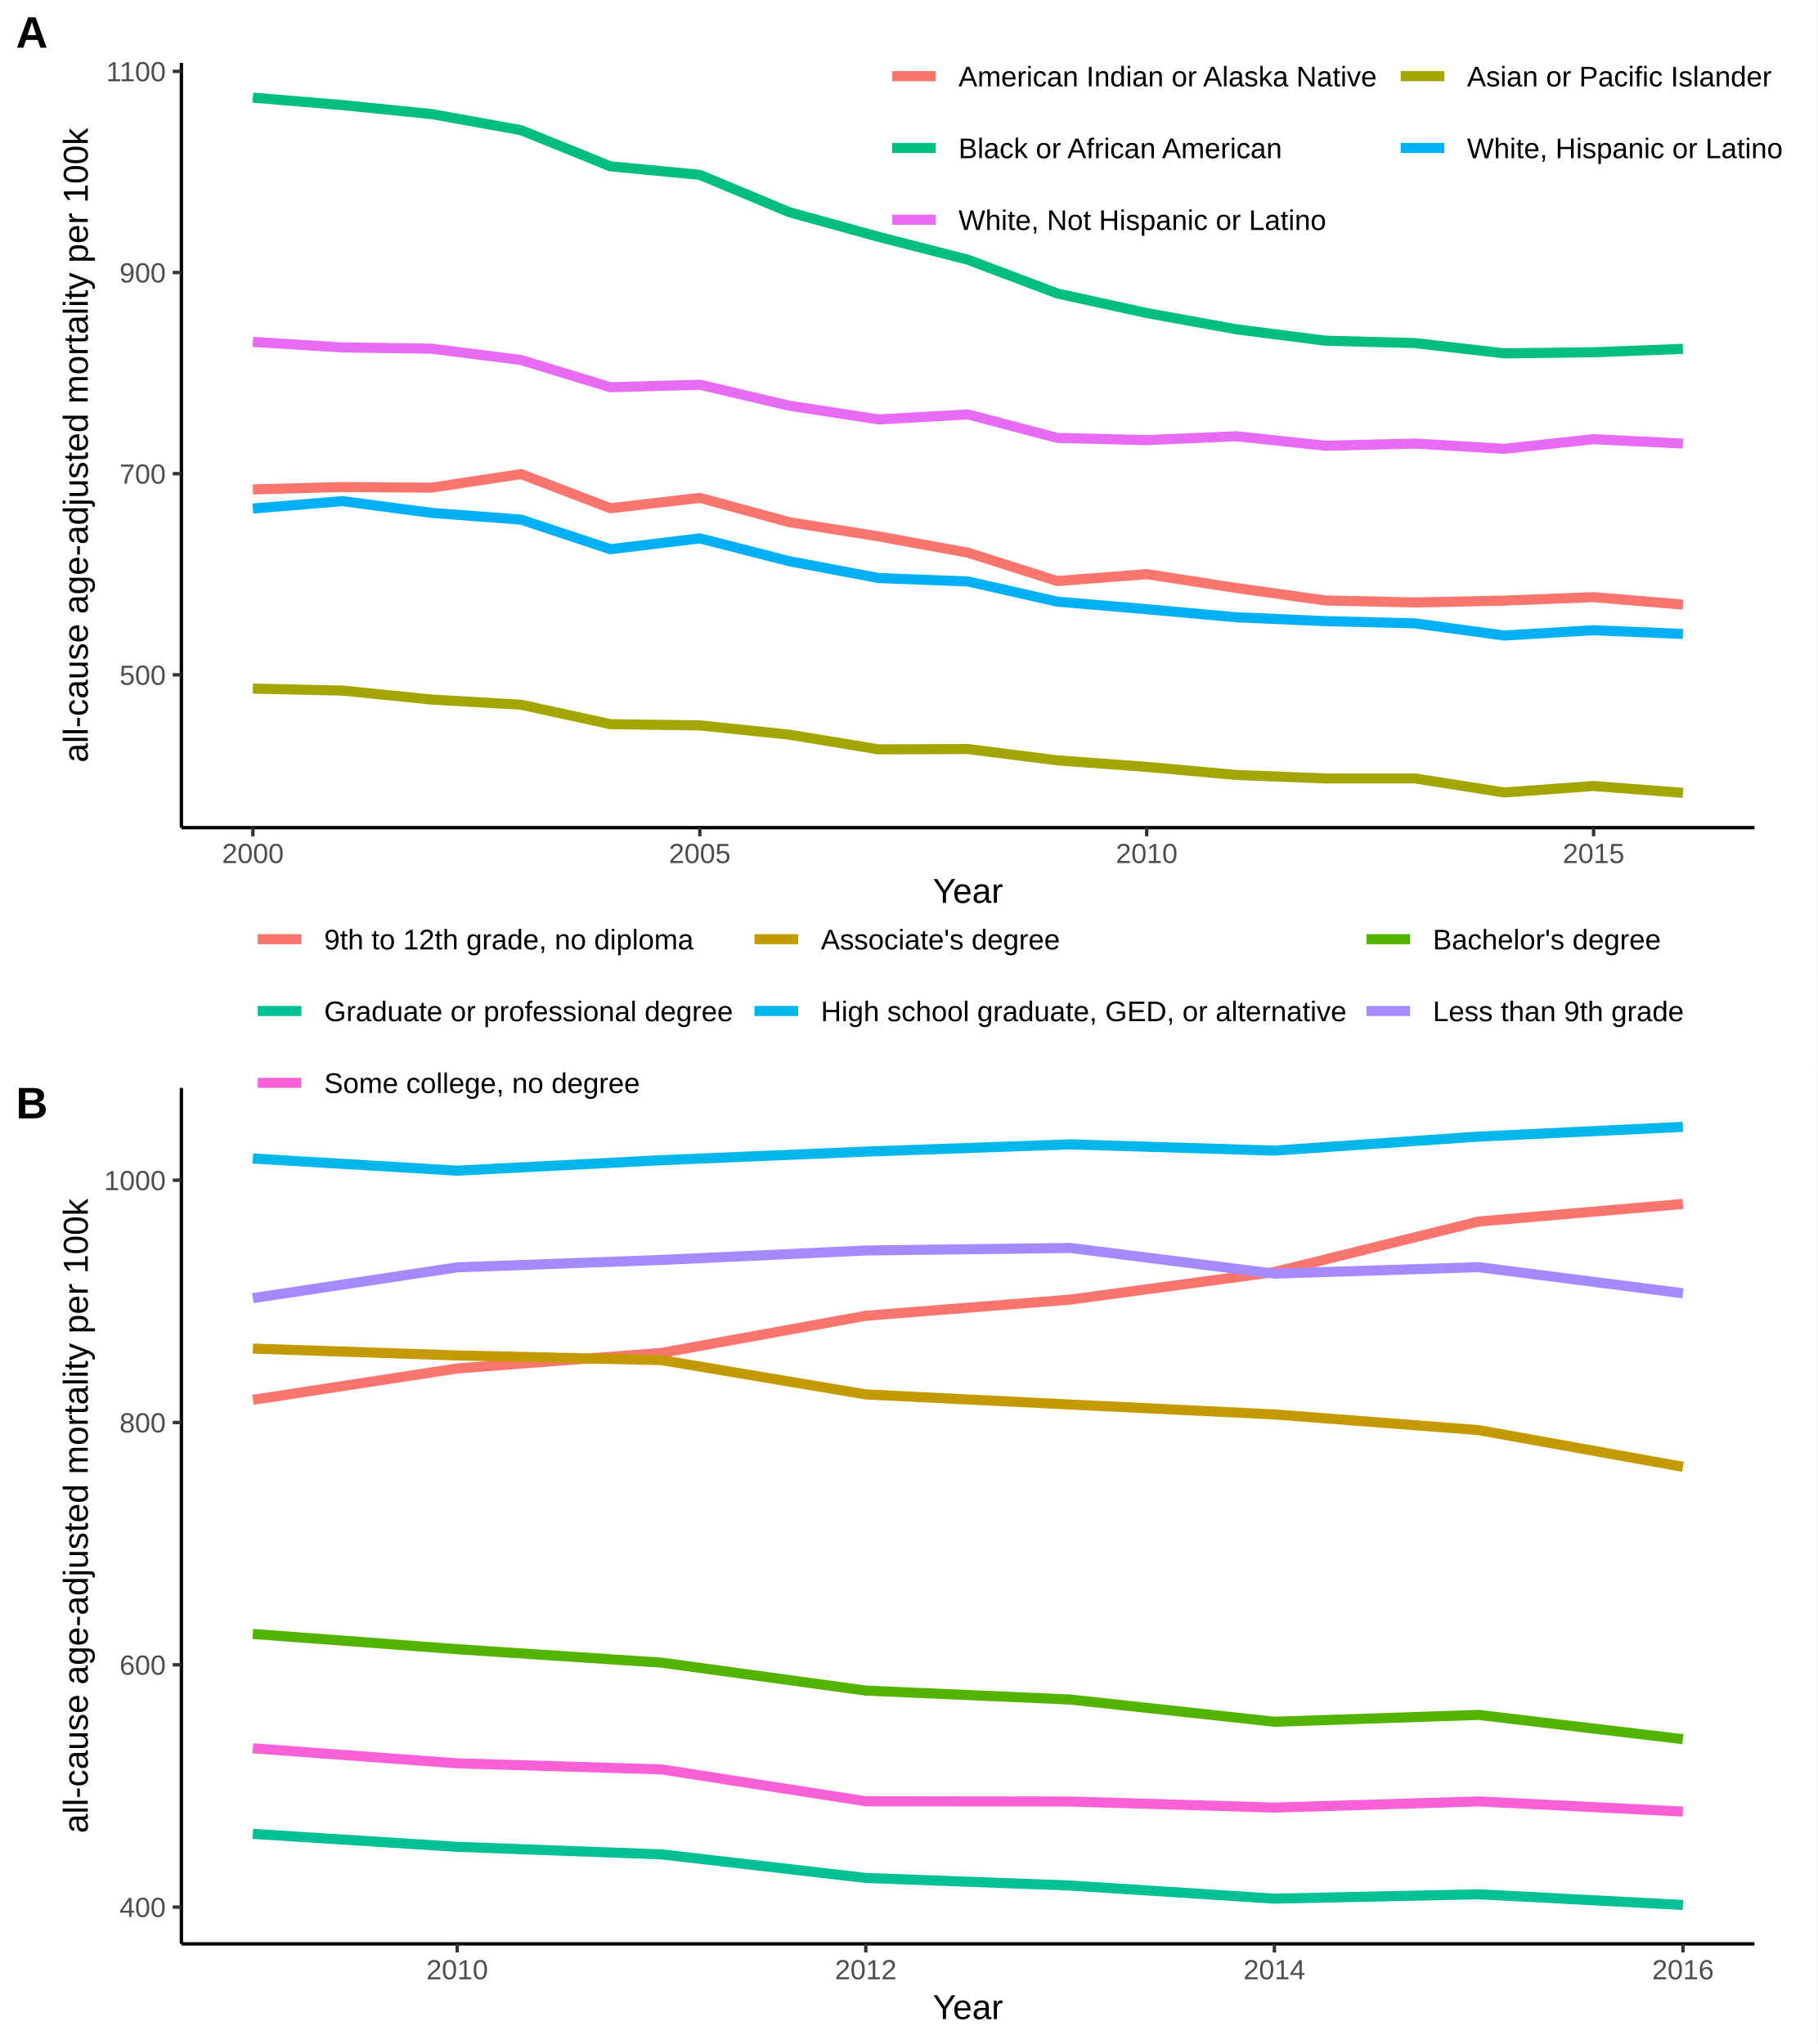
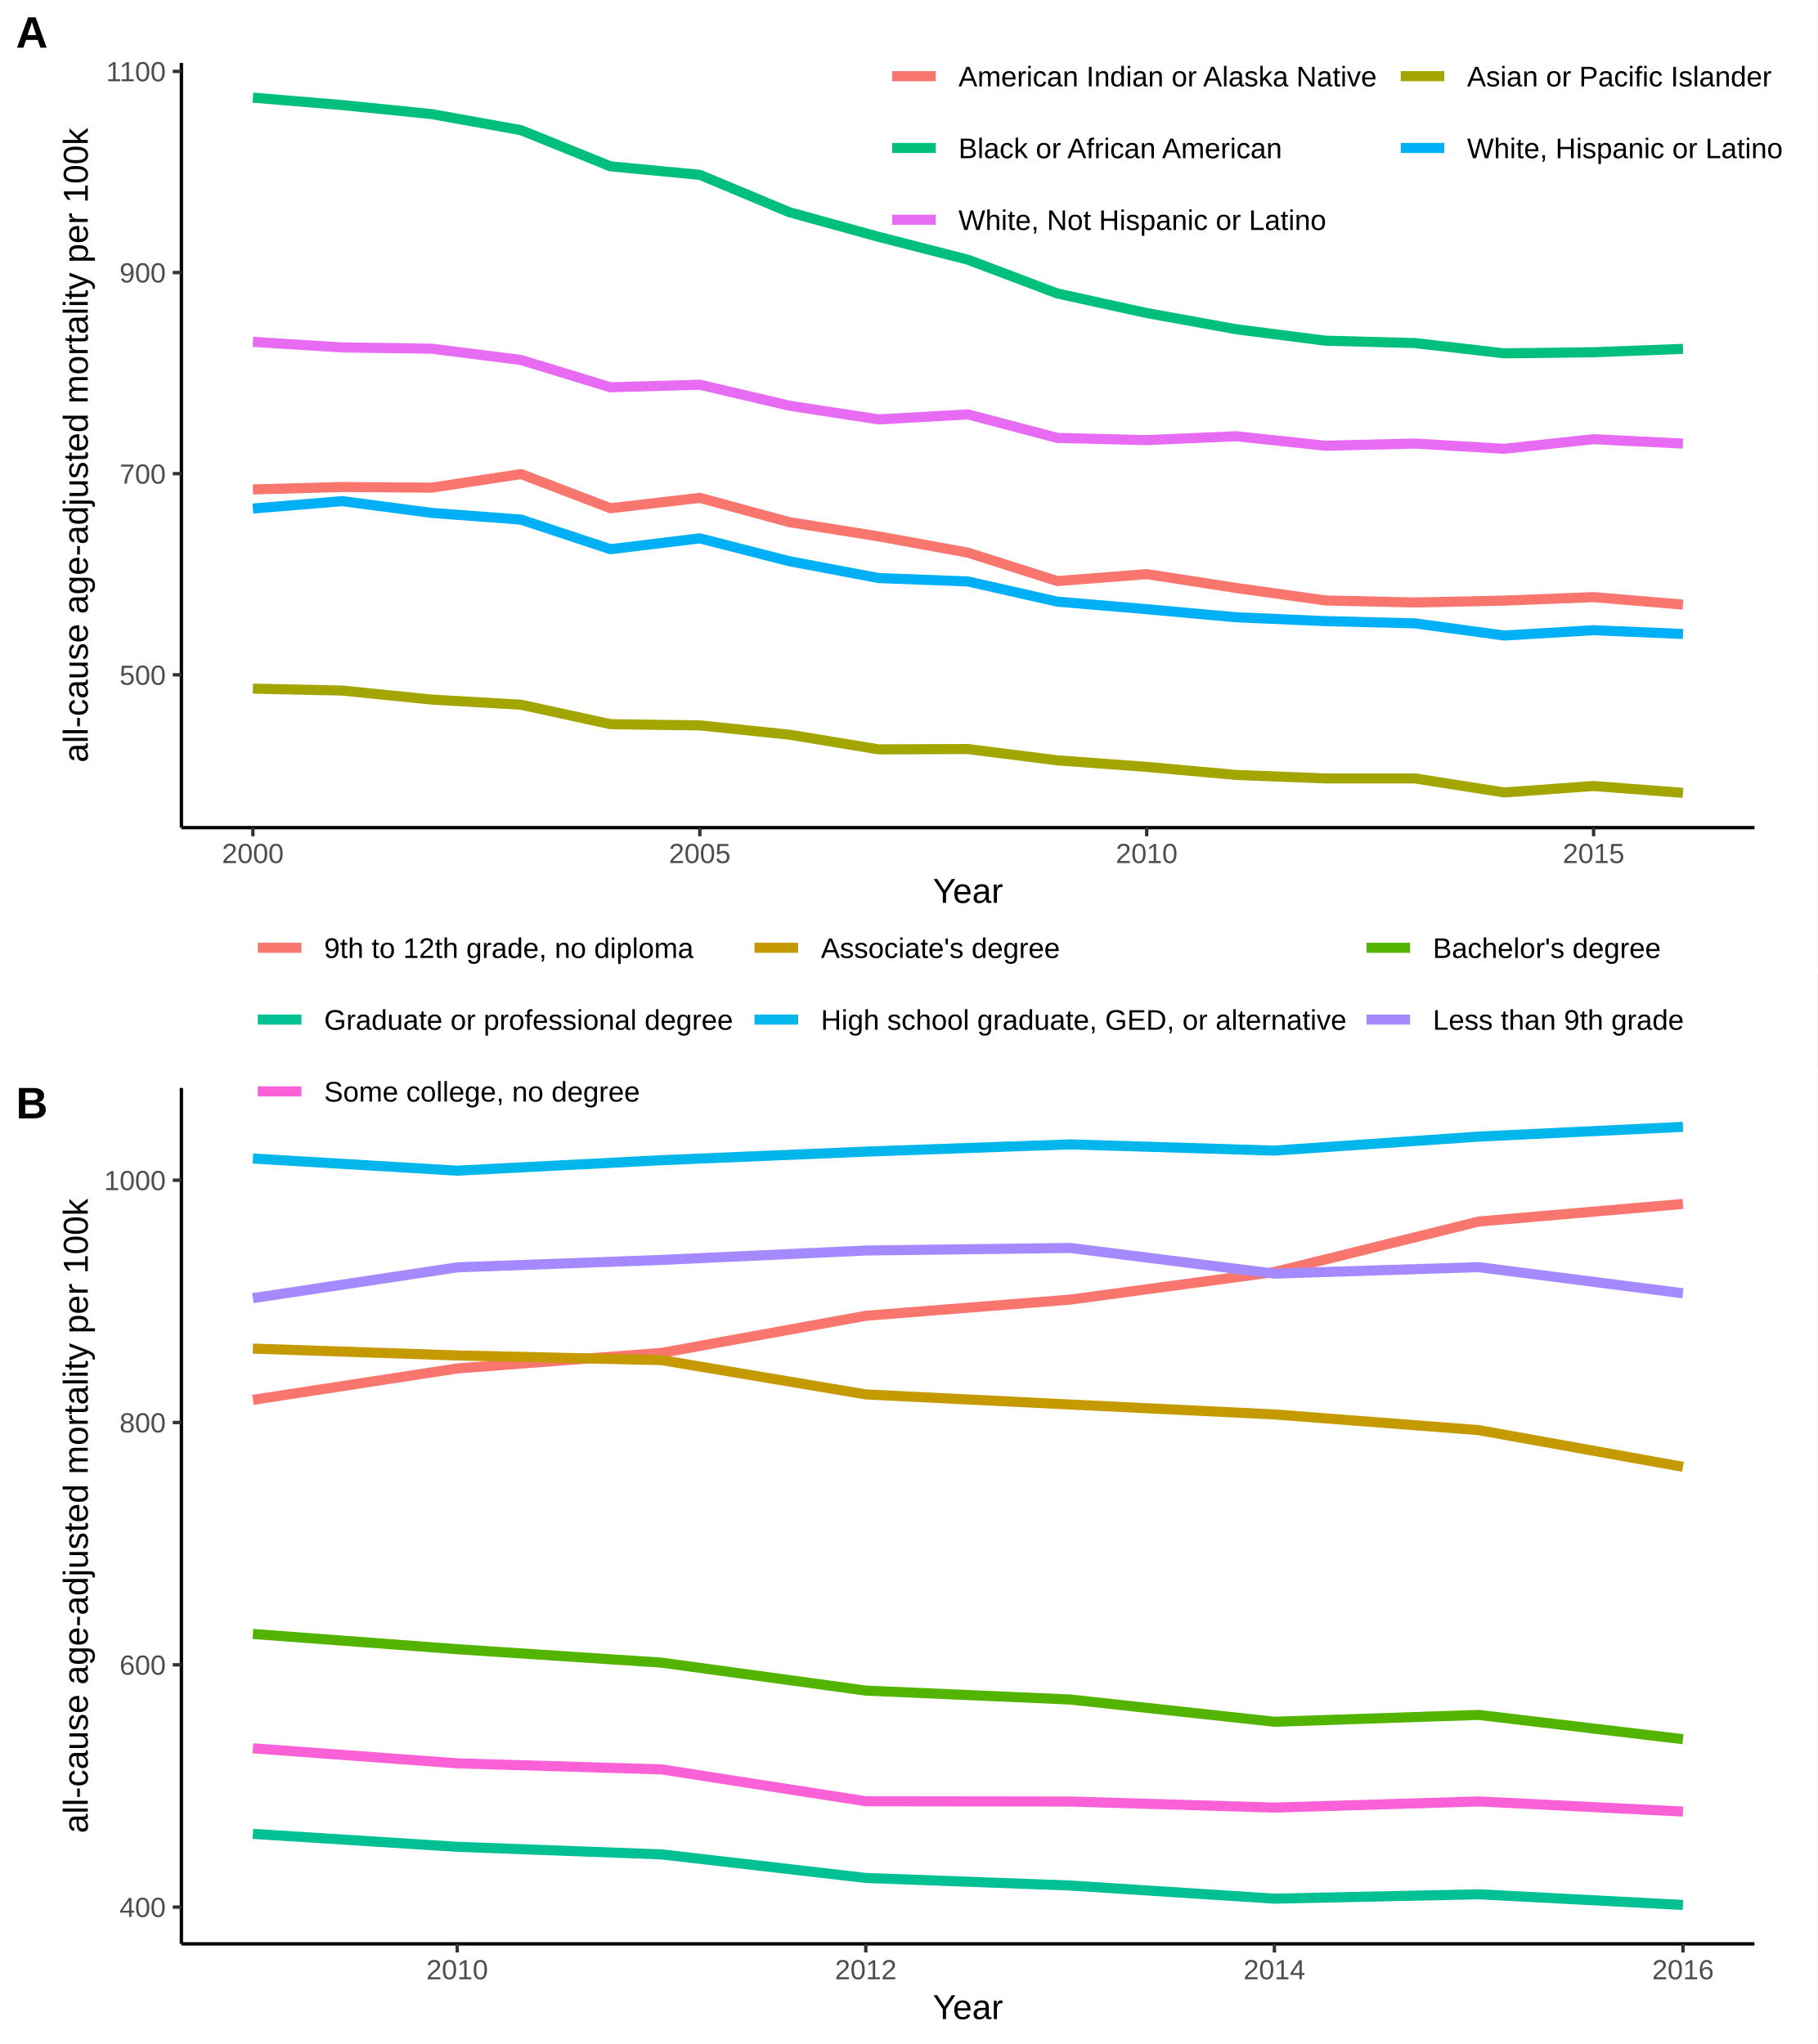
<svg xmlns="http://www.w3.org/2000/svg" class="svglite" width="576.00pt" height="648.00pt" viewBox="0 0 576.00 648.00">
  <defs>
    <style type="text/css">
    .svglite line, .svglite polyline, .svglite polygon, .svglite path, .svglite rect, .svglite circle {
      fill: none;
      stroke: #000000;
      stroke-linecap: round;
      stroke-linejoin: round;
      stroke-miterlimit: 10.00;
    }
  </style>
  </defs>
  <rect width="100%" height="100%" style="stroke: none; fill: #FFFFFF;" />
  <defs>
    <clipPath id="cpMC4wMHw1NzYuMDB8MC4wMHw2NDguMDA=">
      <rect x="0.00" y="0.00" width="576.00" height="648.00" />
    </clipPath>
  </defs>
  <g clip-path="url(#cpMC4wMHw1NzYuMDB8MC4wMHw2NDguMDA=)">
</g>
  <defs>
    <clipPath id="cpMC4wMHw1NzYuMDB8MC4wMHwzMDguNTc=">
      <rect x="0.00" y="0.00" width="576.00" height="308.57" />
    </clipPath>
  </defs>
  <g clip-path="url(#cpMC4wMHw1NzYuMDB8MC4wMHwzMDguNTc=)">
    <rect x="0.00" y="0" width="576.00" height="308.57" style="stroke-width: 1.07; stroke: #FFFFFF; fill: #FFFFFF;" />
  </g>
  <g clip-path="url(#cpMC4wMHw1NzYuMDB8MC4wMHw2NDguMDA=)">
</g>
  <defs>
    <clipPath id="cpNTcuNDl8NTU2LjA3fDE5LjkzfDI2Mi4zOA==">
      <rect x="57.49" y="19.93" width="498.58" height="242.45" />
    </clipPath>
  </defs>
  <g clip-path="url(#cpNTcuNDl8NTU2LjA3fDE5LjkzfDI2Mi4zOA==)">
    <rect x="57.49" y="19.93" width="498.58" height="242.45" style="stroke-width: 1.07; stroke: none; fill: #FFFFFF;" />
    <polyline points="80.15,155.16 108.48,154.40 136.81,154.60 165.14,150.29 193.47,161.12 221.80,157.83 250.13,165.53 278.45,170.05 306.78,175.21 335.11,184.21 363.44,182.01 391.77,186.40 420.10,190.36 448.43,191.00 476.75,190.41 505.08,189.31 533.41,191.68 " style="stroke-width: 3.20; stroke: #F8766D; stroke-linecap: butt;" />
    <polyline points="80.15,218.31 108.48,218.93 136.81,221.78 165.14,223.42 193.47,229.58 221.80,229.97 250.13,232.90 278.45,237.57 306.78,237.47 335.11,241.05 363.44,243.12 391.77,245.68 420.10,246.78 448.43,246.78 476.75,251.23 505.08,249.18 533.41,251.36 " style="stroke-width: 3.20; stroke: #A3A500; stroke-linecap: butt;" />
    <polyline points="80.15,30.95 108.48,33.31 136.81,36.17 165.14,41.27 193.47,52.73 221.80,55.43 250.13,67.26 278.45,75.08 306.78,82.34 335.11,93.04 363.44,99.24 391.77,104.38 420.10,108.01 448.43,108.76 476.75,112.02 505.08,111.67 533.41,110.60 " style="stroke-width: 3.20; stroke: #00BF7D; stroke-linecap: butt;" />
    <polyline points="80.15,161.22 108.48,158.87 136.81,162.60 165.14,164.73 193.47,174.11 221.80,170.67 250.13,177.91 278.45,183.26 306.78,184.34 335.11,190.74 363.44,193.13 391.77,195.69 420.10,196.91 448.43,197.62 476.75,201.48 505.08,199.79 533.41,200.98 " style="stroke-width: 3.20; stroke: #00B0F6; stroke-linecap: butt;" />
    <polyline points="80.15,108.39 108.48,110.15 136.81,110.54 165.14,114.13 193.47,122.78 221.80,121.96 250.13,128.61 278.45,132.96 306.78,131.38 335.11,138.83 363.44,139.53 391.77,138.30 420.10,141.31 448.43,140.62 476.75,142.28 505.08,139.24 533.41,140.62 " style="stroke-width: 3.20; stroke: #E76BF3; stroke-linecap: butt;" />
  </g>
  <g clip-path="url(#cpMC4wMHw1NzYuMDB8MC4wMHw2NDguMDA=)">
    <polyline points="57.49,262.38 57.49,19.93 " style="stroke-width: 1.07; stroke-linecap: butt;" />
    <text x="52.56" y="217.11" text-anchor="end" style="font-size: 8.80px; fill: #4D4D4D; font-family: Arial;" textLength="14.69px" lengthAdjust="spacingAndGlyphs">500</text>
    <text x="52.56" y="153.33" text-anchor="end" style="font-size: 8.80px; fill: #4D4D4D; font-family: Arial;" textLength="14.69px" lengthAdjust="spacingAndGlyphs">700</text>
    <text x="52.56" y="89.55" text-anchor="end" style="font-size: 8.80px; fill: #4D4D4D; font-family: Arial;" textLength="14.69px" lengthAdjust="spacingAndGlyphs">900</text>
    <text x="52.56" y="25.77" text-anchor="end" style="font-size: 8.80px; fill: #4D4D4D; font-family: Arial;" textLength="19.58px" lengthAdjust="spacingAndGlyphs">1100</text>
    <polyline points="54.75,213.95 57.49,213.95 " style="stroke-width: 1.07; stroke: #333333; stroke-linecap: butt;" />
    <polyline points="54.75,150.17 57.49,150.17 " style="stroke-width: 1.07; stroke: #333333; stroke-linecap: butt;" />
    <polyline points="54.75,86.40 57.49,86.40 " style="stroke-width: 1.07; stroke: #333333; stroke-linecap: butt;" />
    <polyline points="54.75,22.62 57.49,22.62 " style="stroke-width: 1.07; stroke: #333333; stroke-linecap: butt;" />
    <polyline points="57.49,262.38 556.07,262.38 " style="stroke-width: 1.07; stroke-linecap: butt;" />
    <polyline points="80.15,265.12 80.15,262.38 " style="stroke-width: 1.07; stroke: #333333; stroke-linecap: butt;" />
    <polyline points="221.80,265.12 221.80,262.38 " style="stroke-width: 1.07; stroke: #333333; stroke-linecap: butt;" />
    <polyline points="363.44,265.12 363.44,262.38 " style="stroke-width: 1.07; stroke: #333333; stroke-linecap: butt;" />
    <polyline points="505.08,265.12 505.08,262.38 " style="stroke-width: 1.07; stroke: #333333; stroke-linecap: butt;" />
    <text x="80.15" y="273.62" text-anchor="middle" style="font-size: 8.80px; fill: #4D4D4D; font-family: Arial;" textLength="19.58px" lengthAdjust="spacingAndGlyphs">2000</text>
    <text x="221.80" y="273.62" text-anchor="middle" style="font-size: 8.80px; fill: #4D4D4D; font-family: Arial;" textLength="19.58px" lengthAdjust="spacingAndGlyphs">2005</text>
    <text x="363.44" y="273.62" text-anchor="middle" style="font-size: 8.80px; fill: #4D4D4D; font-family: Arial;" textLength="19.58px" lengthAdjust="spacingAndGlyphs">2010</text>
    <text x="505.08" y="273.62" text-anchor="middle" style="font-size: 8.80px; fill: #4D4D4D; font-family: Arial;" textLength="19.58px" lengthAdjust="spacingAndGlyphs">2015</text>
    <text x="306.78" y="286.23" text-anchor="middle" style="font-size: 11.00px; font-family: Arial;" textLength="23.24px" lengthAdjust="spacingAndGlyphs">Year</text>
    <text transform="translate(27.82,141.15) rotate(-90)" text-anchor="middle" style="font-size: 11.00px; font-family: Arial;" textLength="201.18px" lengthAdjust="spacingAndGlyphs">all-cause age-adjusted mortality per 100k</text>
    <rect x="275.55" y="4.55" width="294.81" height="79.24" style="stroke-width: 1.07; stroke: none;" />
    <line x1="282.75" y1="24.15" x2="296.58" y2="24.15" style="stroke-width: 3.20; stroke: #F8766D; stroke-linecap: butt;" />
    <line x1="443.95" y1="24.15" x2="457.77" y2="24.15" style="stroke-width: 3.20; stroke: #A3A500; stroke-linecap: butt;" />
    <line x1="282.75" y1="46.91" x2="296.58" y2="46.91" style="stroke-width: 3.20; stroke: #00BF7D; stroke-linecap: butt;" />
    <line x1="443.95" y1="46.91" x2="457.77" y2="46.91" style="stroke-width: 3.20; stroke: #00B0F6; stroke-linecap: butt;" />
    <line x1="282.75" y1="69.67" x2="296.58" y2="69.67" style="stroke-width: 3.20; stroke: #E76BF3; stroke-linecap: butt;" />
    <text x="303.78" y="27.38" style="font-size: 9.00px; font-family: Arial;" textLength="133.04px" lengthAdjust="spacingAndGlyphs">American Indian or Alaska Native</text>
    <text x="464.98" y="27.38" style="font-size: 9.00px; font-family: Arial;" textLength="96.53px" lengthAdjust="spacingAndGlyphs">Asian or Pacific Islander</text>
    <text x="303.78" y="50.14" style="font-size: 9.00px; font-family: Arial;" textLength="103.52px" lengthAdjust="spacingAndGlyphs">Black or African American</text>
    <text x="464.98" y="50.14" style="font-size: 9.00px; font-family: Arial;" textLength="100.03px" lengthAdjust="spacingAndGlyphs">White, Hispanic or Latino</text>
    <text x="303.78" y="72.90" style="font-size: 9.00px; font-family: Arial;" textLength="116.53px" lengthAdjust="spacingAndGlyphs">White, Not Hispanic or Latino</text>
    <text x="5.05" y="15.12" style="font-size: 14.00px; font-weight: bold; font-family: Arial;" textLength="10.11px" lengthAdjust="spacingAndGlyphs">A</text>
  </g>
  <defs>
    <clipPath id="cpMC4wMHw1NzYuMDB8MzM5LjQzfDY0OC4wMA==">
      <rect x="0.00" y="339.43" width="576.00" height="308.57" />
    </clipPath>
  </defs>
  <g clip-path="url(#cpMC4wMHw1NzYuMDB8MzM5LjQzfDY0OC4wMA==)">
    <rect x="0.00" y="339.43" width="576.00" height="308.57" style="stroke-width: 1.07; stroke: #FFFFFF; fill: #FFFFFF;" />
  </g>
  <g clip-path="url(#cpMC4wMHw1NzYuMDB8MC4wMHw2NDguMDA=)">
</g>
  <defs>
    <clipPath id="cpNTcuNDl8NTU2LjA3fDM0NC45MXw2MTYuMjU=">
      <rect x="57.49" y="344.91" width="498.58" height="271.34" />
    </clipPath>
  </defs>
  <g clip-path="url(#cpNTcuNDl8NTU2LjA3fDM0NC45MXw2MTYuMjU=)">
    <rect x="57.49" y="344.91" width="498.58" height="271.34" style="stroke-width: 1.07; stroke: none; fill: #FFFFFF;" />
    <polyline points="80.15,443.79 144.91,433.83 209.66,428.90 274.41,417.13 339.16,412.01 403.91,403.27 468.66,387.25 533.41,381.68 " style="stroke-width: 3.20; stroke: #F8766D; stroke-linecap: butt;" />
    <polyline points="80.15,427.54 144.91,429.71 209.66,431.19 274.41,442.07 339.16,445.27 403.91,448.41 468.66,453.39 533.41,465.03 " style="stroke-width: 3.20; stroke: #C49A00; stroke-linecap: butt;" />
    <polyline points="80.15,518.00 144.91,522.84 209.66,527.10 274.41,535.96 339.16,538.79 403.91,545.84 468.66,543.67 533.41,551.37 " style="stroke-width: 3.20; stroke: #53B400; stroke-linecap: butt;" />
    <polyline points="80.15,581.38 144.91,585.49 209.66,587.89 274.41,595.36 339.16,597.76 403.91,601.92 468.66,600.54 533.41,603.92 " style="stroke-width: 3.20; stroke: #00C094; stroke-linecap: butt;" />
    <polyline points="80.15,367.28 144.91,371.13 209.66,367.81 274.41,365.09 339.16,362.80 403.91,364.77 468.66,360.33 533.41,357.24 " style="stroke-width: 3.20; stroke: #00B6EB; stroke-linecap: butt;" />
    <polyline points="80.15,411.54 144.91,401.78 209.66,399.43 274.41,396.44 339.16,395.63 403.91,403.77 468.66,401.72 533.41,410.01 " style="stroke-width: 3.20; stroke: #A58AFF; stroke-linecap: butt;" />
    <polyline points="80.15,554.26 144.91,559.02 209.66,560.94 274.41,571.05 339.16,571.13 403.91,573.05 468.66,571.10 533.41,574.31 " style="stroke-width: 3.20; stroke: #FB61D7; stroke-linecap: butt;" />
  </g>
  <g clip-path="url(#cpMC4wMHw1NzYuMDB8MC4wMHw2NDguMDA=)">
    <polyline points="57.49,616.25 57.49,344.91 " style="stroke-width: 1.07; stroke-linecap: butt;" />
    <text x="52.56" y="607.74" text-anchor="end" style="font-size: 8.80px; fill: #4D4D4D; font-family: Arial;" textLength="14.69px" lengthAdjust="spacingAndGlyphs">400</text>
    <text x="52.56" y="530.93" text-anchor="end" style="font-size: 8.80px; fill: #4D4D4D; font-family: Arial;" textLength="14.69px" lengthAdjust="spacingAndGlyphs">600</text>
    <text x="52.56" y="454.12" text-anchor="end" style="font-size: 8.80px; fill: #4D4D4D; font-family: Arial;" textLength="14.69px" lengthAdjust="spacingAndGlyphs">800</text>
    <text x="52.56" y="377.31" text-anchor="end" style="font-size: 8.80px; fill: #4D4D4D; font-family: Arial;" textLength="19.58px" lengthAdjust="spacingAndGlyphs">1000</text>
    <polyline points="54.75,604.59 57.49,604.59 " style="stroke-width: 1.07; stroke: #333333; stroke-linecap: butt;" />
    <polyline points="54.75,527.78 57.49,527.78 " style="stroke-width: 1.07; stroke: #333333; stroke-linecap: butt;" />
    <polyline points="54.75,450.97 57.49,450.97 " style="stroke-width: 1.07; stroke: #333333; stroke-linecap: butt;" />
    <polyline points="54.75,374.16 57.49,374.16 " style="stroke-width: 1.07; stroke: #333333; stroke-linecap: butt;" />
    <polyline points="57.49,616.25 556.07,616.25 " style="stroke-width: 1.07; stroke-linecap: butt;" />
    <polyline points="144.91,618.99 144.91,616.25 " style="stroke-width: 1.07; stroke: #333333; stroke-linecap: butt;" />
    <polyline points="274.41,618.99 274.41,616.25 " style="stroke-width: 1.07; stroke: #333333; stroke-linecap: butt;" />
    <polyline points="403.91,618.99 403.91,616.25 " style="stroke-width: 1.07; stroke: #333333; stroke-linecap: butt;" />
    <polyline points="533.41,618.99 533.41,616.25 " style="stroke-width: 1.07; stroke: #333333; stroke-linecap: butt;" />
    <text x="144.91" y="627.49" text-anchor="middle" style="font-size: 8.80px; fill: #4D4D4D; font-family: Arial;" textLength="19.58px" lengthAdjust="spacingAndGlyphs">2010</text>
    <text x="274.41" y="627.49" text-anchor="middle" style="font-size: 8.80px; fill: #4D4D4D; font-family: Arial;" textLength="19.58px" lengthAdjust="spacingAndGlyphs">2012</text>
    <text x="403.91" y="627.49" text-anchor="middle" style="font-size: 8.80px; fill: #4D4D4D; font-family: Arial;" textLength="19.58px" lengthAdjust="spacingAndGlyphs">2014</text>
    <text x="533.41" y="627.49" text-anchor="middle" style="font-size: 8.80px; fill: #4D4D4D; font-family: Arial;" textLength="19.58px" lengthAdjust="spacingAndGlyphs">2016</text>
    <text x="306.78" y="640.10" text-anchor="middle" style="font-size: 11.00px; font-family: Arial;" textLength="23.24px" lengthAdjust="spacingAndGlyphs">Year</text>
    <text transform="translate(27.82,480.58) rotate(-90)" text-anchor="middle" style="font-size: 11.00px; font-family: Arial;" textLength="201.18px" lengthAdjust="spacingAndGlyphs">all-cause age-adjusted mortality per 100k</text>
-     <rect x="74.49" y="278.16" width="464.58" height="79.24" style="stroke-width: 1.07; stroke: none;" />
-     <line x1="81.70" y1="297.75" x2="95.53" y2="297.75" style="stroke-width: 3.20; stroke: #F8766D; stroke-linecap: butt;" />
-     <line x1="239.14" y1="297.75" x2="252.97" y2="297.75" style="stroke-width: 3.20; stroke: #C49A00; stroke-linecap: butt;" />
-     <line x1="433.10" y1="297.75" x2="446.92" y2="297.75" style="stroke-width: 3.20; stroke: #53B400; stroke-linecap: butt;" />
-     <line x1="81.70" y1="320.51" x2="95.53" y2="320.51" style="stroke-width: 3.20; stroke: #00C094; stroke-linecap: butt;" />
-     <line x1="239.14" y1="320.51" x2="252.97" y2="320.51" style="stroke-width: 3.20; stroke: #00B6EB; stroke-linecap: butt;" />
-     <line x1="433.10" y1="320.51" x2="446.92" y2="320.51" style="stroke-width: 3.20; stroke: #A58AFF; stroke-linecap: butt;" />
-     <line x1="81.70" y1="343.27" x2="95.53" y2="343.27" style="stroke-width: 3.20; stroke: #FB61D7; stroke-linecap: butt;" />
-     <text x="102.73" y="300.98" style="font-size: 9.00px; font-family: Arial;" textLength="117.04px" lengthAdjust="spacingAndGlyphs">9th to 12th grade, no diploma</text>
-     <text x="260.18" y="300.98" style="font-size: 9.00px; font-family: Arial;" textLength="75.75px" lengthAdjust="spacingAndGlyphs">Associate's degree</text>
-     <text x="454.13" y="300.98" style="font-size: 9.00px; font-family: Arial;" textLength="72.25px" lengthAdjust="spacingAndGlyphs">Bachelor's degree</text>
-     <text x="102.73" y="323.74" style="font-size: 9.00px; font-family: Arial;" textLength="129.54px" lengthAdjust="spacingAndGlyphs">Graduate or professional degree</text>
-     <text x="260.18" y="323.74" style="font-size: 9.00px; font-family: Arial;" textLength="166.55px" lengthAdjust="spacingAndGlyphs">High school graduate, GED, or alternative</text>
-     <text x="454.13" y="323.74" style="font-size: 9.00px; font-family: Arial;" textLength="79.53px" lengthAdjust="spacingAndGlyphs">Less than 9th grade</text>
-     <text x="102.73" y="346.50" style="font-size: 9.00px; font-family: Arial;" textLength="100.04px" lengthAdjust="spacingAndGlyphs">Some college, no degree</text>
+     <rect x="74.49" y="280.87" width="464.58" height="79.24" style="stroke-width: 1.07; stroke: none;" />
+     <line x1="81.70" y1="300.47" x2="95.53" y2="300.47" style="stroke-width: 3.20; stroke: #F8766D; stroke-linecap: butt;" />
+     <line x1="239.14" y1="300.47" x2="252.97" y2="300.47" style="stroke-width: 3.20; stroke: #C49A00; stroke-linecap: butt;" />
+     <line x1="433.10" y1="300.47" x2="446.92" y2="300.47" style="stroke-width: 3.20; stroke: #53B400; stroke-linecap: butt;" />
+     <line x1="81.70" y1="323.23" x2="95.53" y2="323.23" style="stroke-width: 3.20; stroke: #00C094; stroke-linecap: butt;" />
+     <line x1="239.14" y1="323.23" x2="252.97" y2="323.23" style="stroke-width: 3.20; stroke: #00B6EB; stroke-linecap: butt;" />
+     <line x1="433.10" y1="323.23" x2="446.92" y2="323.23" style="stroke-width: 3.20; stroke: #A58AFF; stroke-linecap: butt;" />
+     <line x1="81.70" y1="345.99" x2="95.53" y2="345.99" style="stroke-width: 3.20; stroke: #FB61D7; stroke-linecap: butt;" />
+     <text x="102.73" y="303.70" style="font-size: 9.00px; font-family: Arial;" textLength="117.04px" lengthAdjust="spacingAndGlyphs">9th to 12th grade, no diploma</text>
+     <text x="260.18" y="303.70" style="font-size: 9.00px; font-family: Arial;" textLength="75.75px" lengthAdjust="spacingAndGlyphs">Associate's degree</text>
+     <text x="454.13" y="303.70" style="font-size: 9.00px; font-family: Arial;" textLength="72.25px" lengthAdjust="spacingAndGlyphs">Bachelor's degree</text>
+     <text x="102.73" y="326.46" style="font-size: 9.00px; font-family: Arial;" textLength="129.54px" lengthAdjust="spacingAndGlyphs">Graduate or professional degree</text>
+     <text x="260.18" y="326.46" style="font-size: 9.00px; font-family: Arial;" textLength="166.55px" lengthAdjust="spacingAndGlyphs">High school graduate, GED, or alternative</text>
+     <text x="454.13" y="326.46" style="font-size: 9.00px; font-family: Arial;" textLength="79.53px" lengthAdjust="spacingAndGlyphs">Less than 9th grade</text>
+     <text x="102.73" y="349.22" style="font-size: 9.00px; font-family: Arial;" textLength="100.04px" lengthAdjust="spacingAndGlyphs">Some college, no degree</text>
    <text x="5.05" y="354.55" style="font-size: 14.00px; font-weight: bold; font-family: Arial;" textLength="10.11px" lengthAdjust="spacingAndGlyphs">B</text>
  </g>
</svg>
